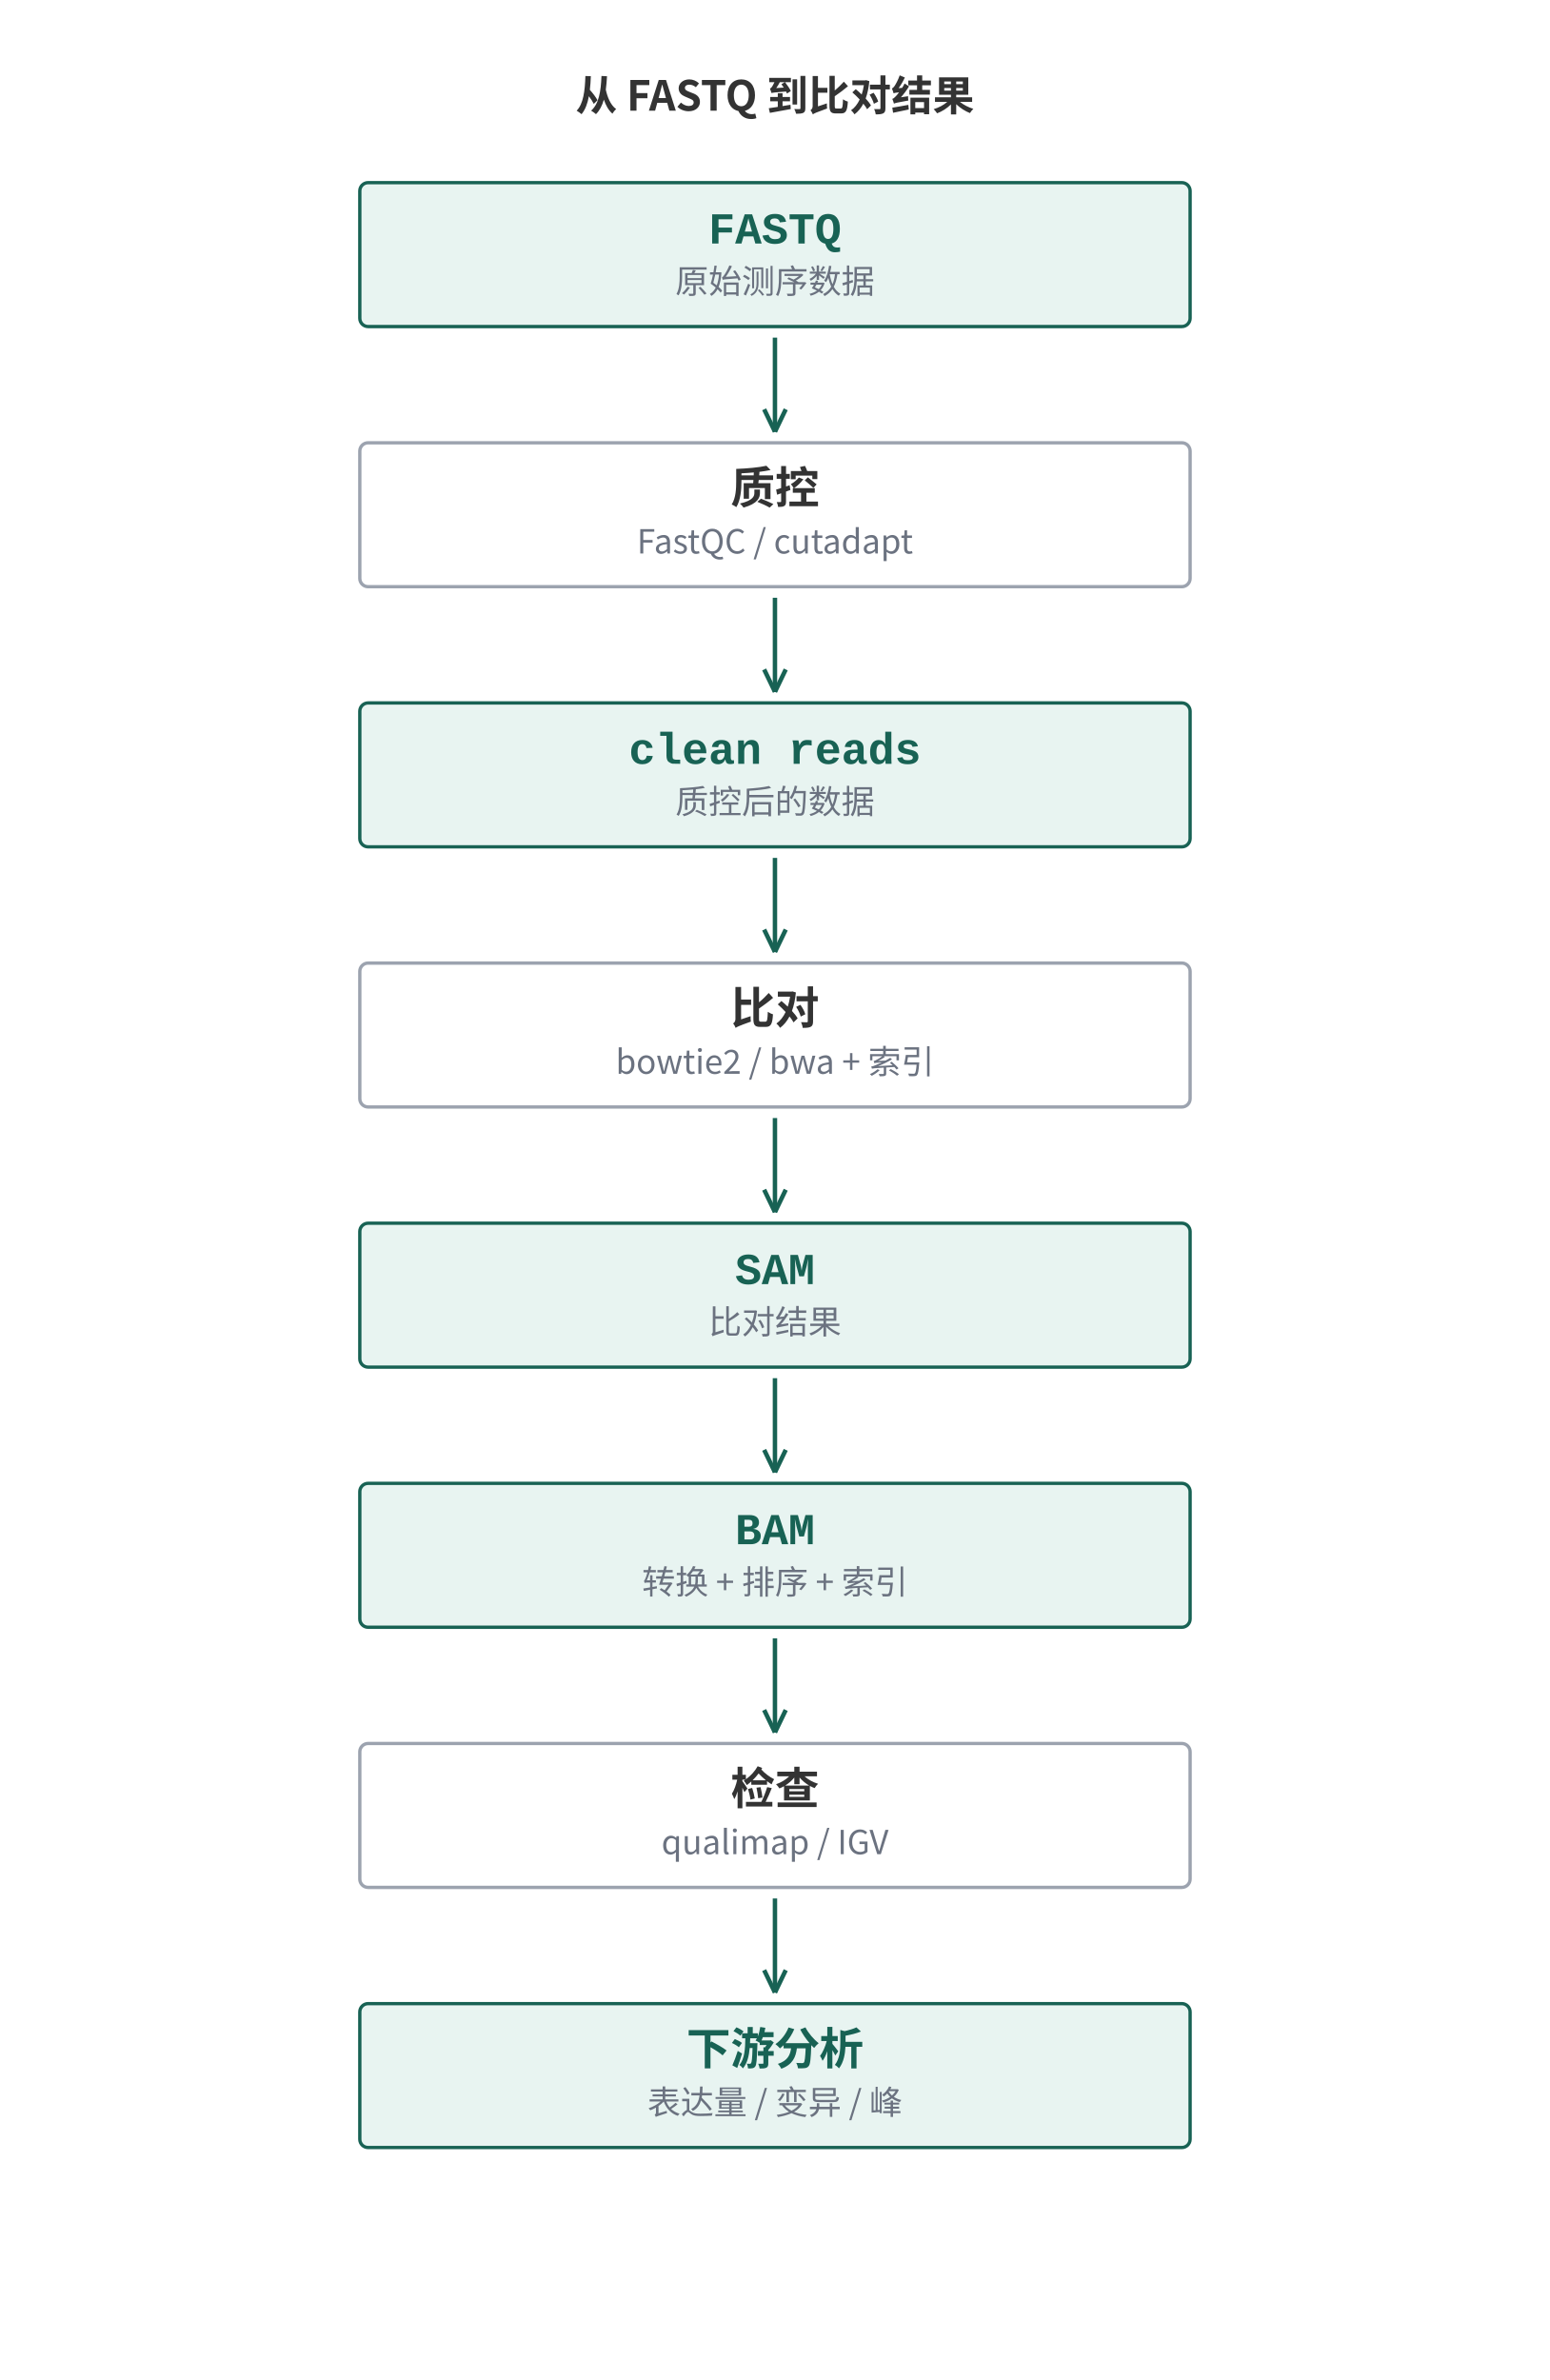
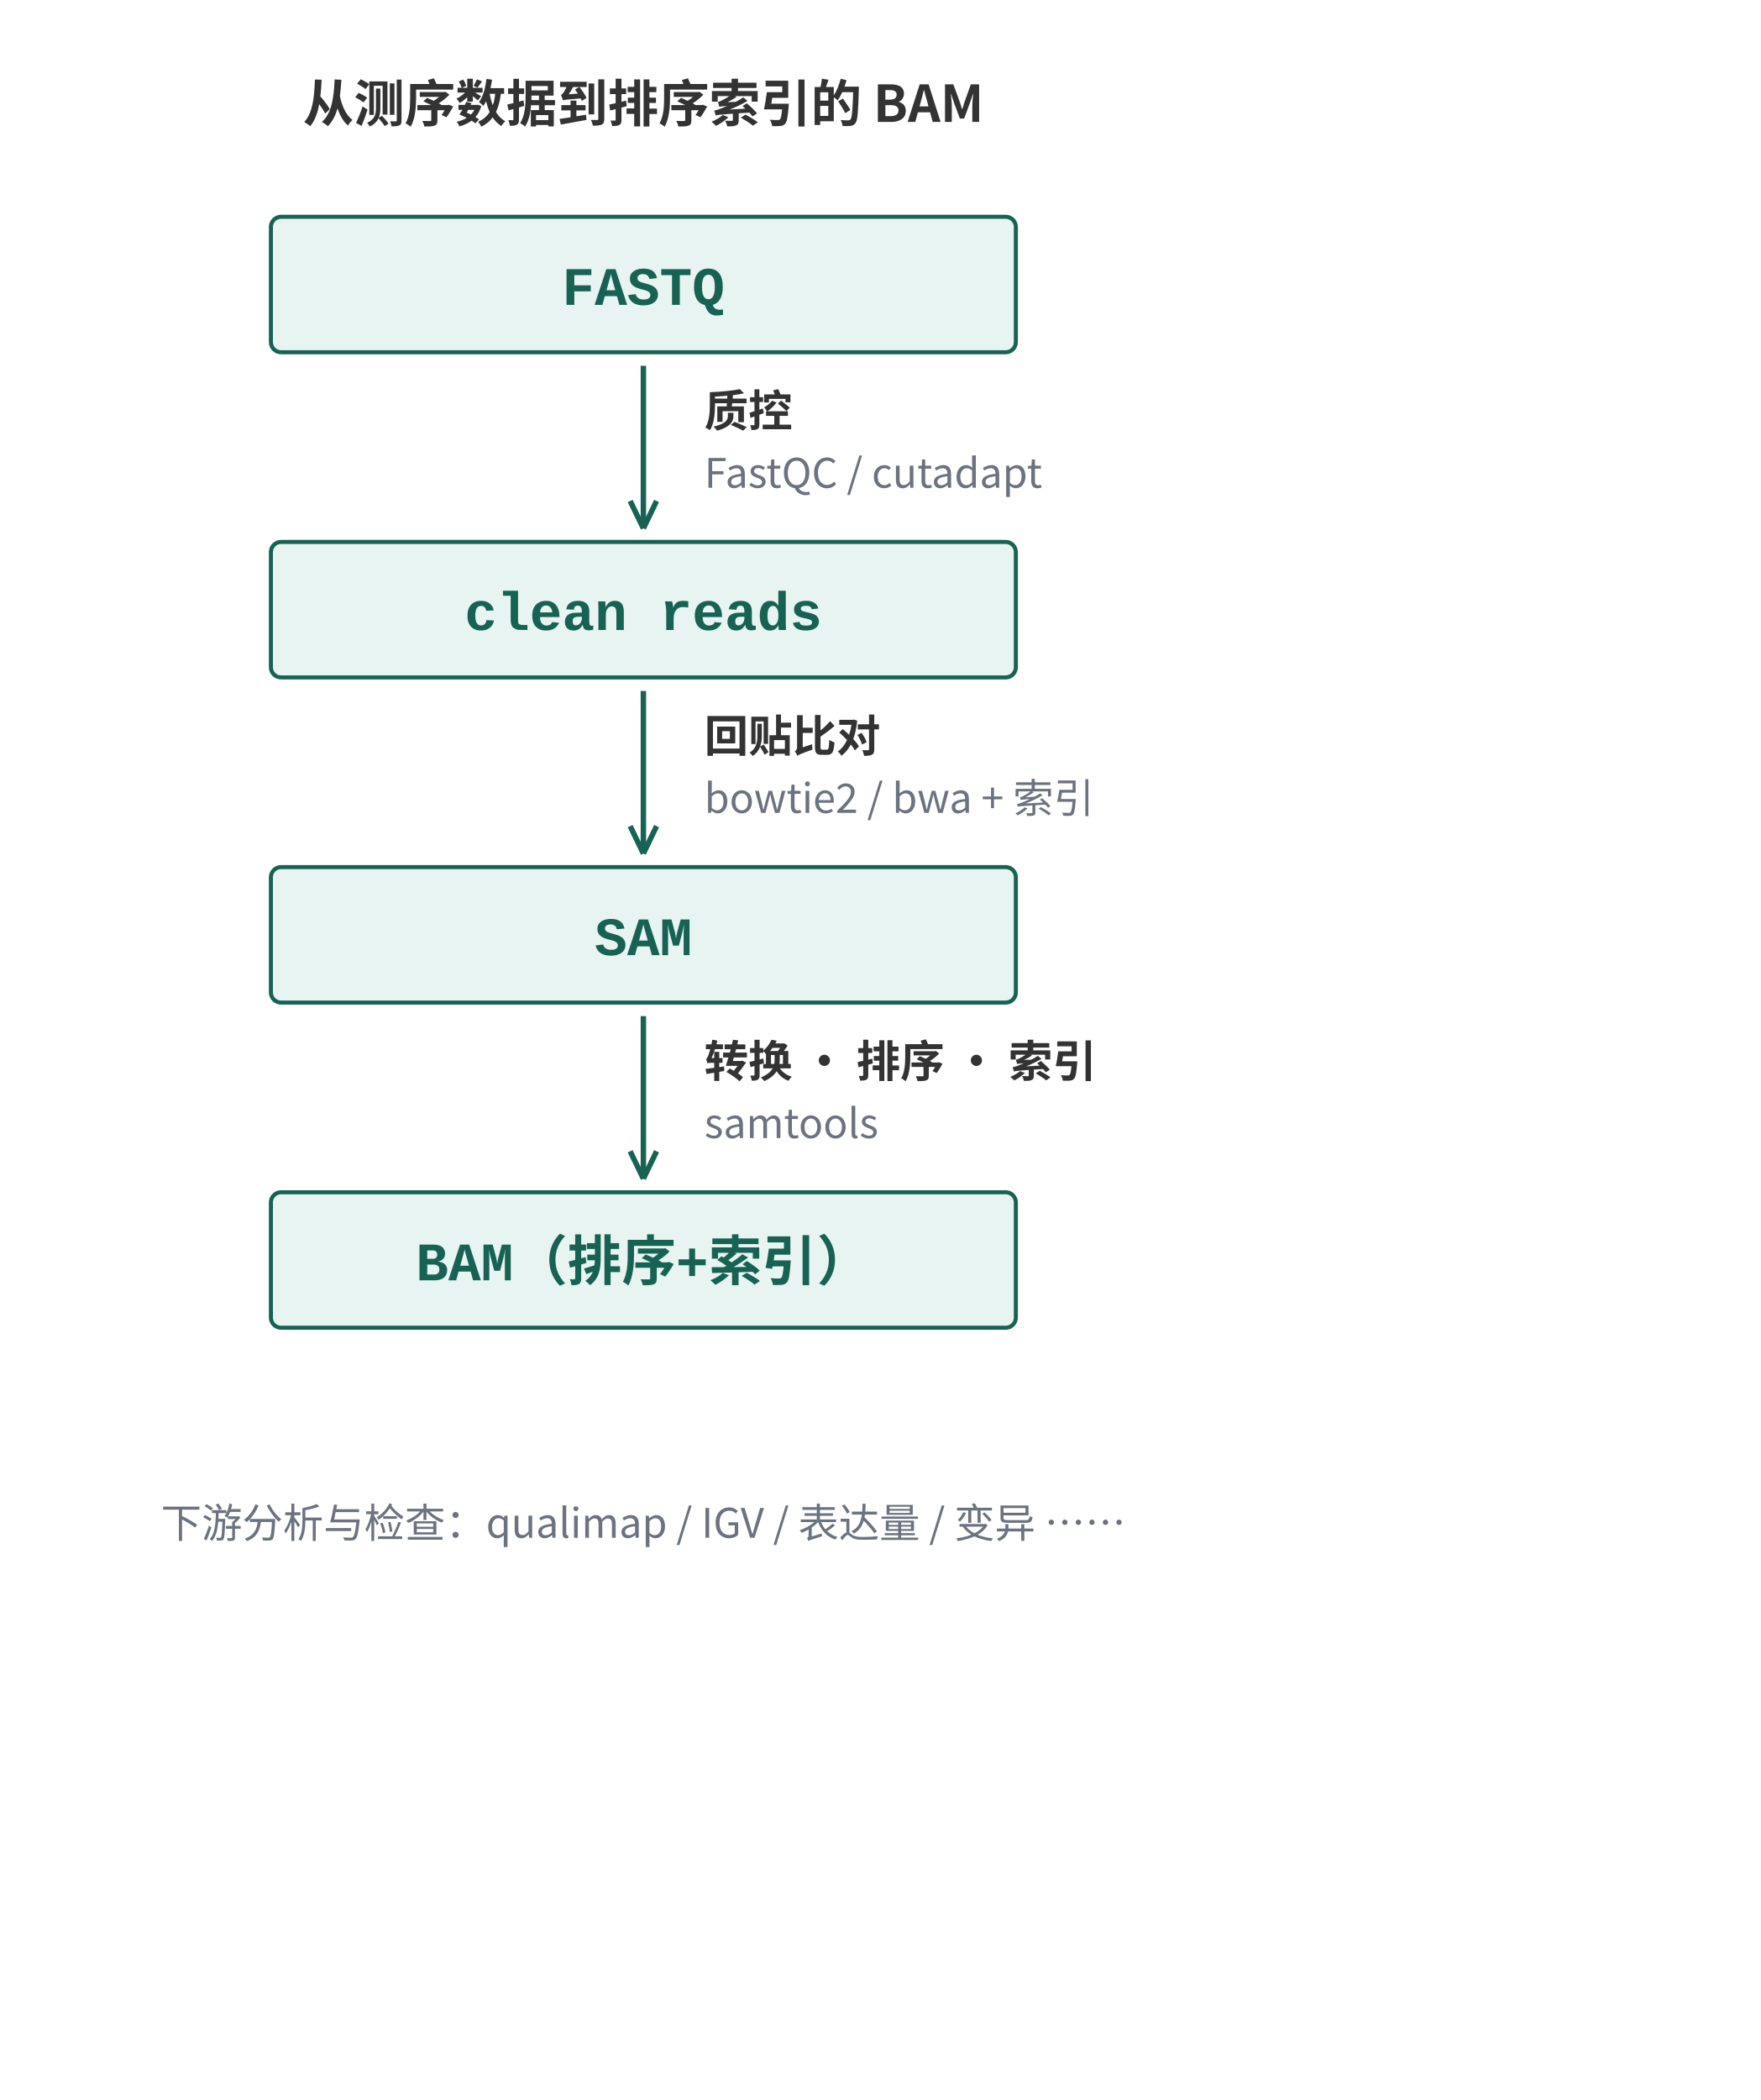
- <svg xmlns="http://www.w3.org/2000/svg" viewBox="0 0 560 860" role="img" aria-labelledby="t d">
-   <text x="280" y="40" font-family="'PingFang SC', 'Hiragino Sans GB', 'Microsoft YaHei', 'Noto Sans CJK SC', sans-serif" font-size="15" fill="#333333" font-weight="bold" text-anchor="middle">从 FASTQ 到比对结果</text>
-   <rect x="130" y="66" width="300" height="52" rx="3" fill="#e8f4f1" stroke="#186254" stroke-width="1.2" />
-   <text x="280" y="88" font-family="ui-monospace, 'SFMono-Regular', Menlo, Consolas, 'Liberation Mono', monospace" font-size="16" fill="#186254" font-weight="bold" text-anchor="middle">FASTQ</text>
-   <text x="280" y="106" font-family="'PingFang SC', 'Hiragino Sans GB', 'Microsoft YaHei', 'Noto Sans CJK SC', sans-serif" font-size="12" fill="#6b7280" font-weight="normal" text-anchor="middle">原始测序数据</text>
-   <rect x="130" y="160" width="300" height="52" rx="3" fill="none" stroke="#9ca3af" stroke-width="1.2" />
-   <text x="280" y="182" font-family="'PingFang SC', 'Hiragino Sans GB', 'Microsoft YaHei', 'Noto Sans CJK SC', sans-serif" font-size="16" fill="#333333" font-weight="bold" text-anchor="middle">质控</text>
-   <text x="280" y="200" font-family="'PingFang SC', 'Hiragino Sans GB', 'Microsoft YaHei', 'Noto Sans CJK SC', sans-serif" font-size="12" fill="#6b7280" font-weight="normal" text-anchor="middle">FastQC / cutadapt</text>
-   <rect x="130" y="254" width="300" height="52" rx="3" fill="#e8f4f1" stroke="#186254" stroke-width="1.2" />
-   <text x="280" y="276" font-family="ui-monospace, 'SFMono-Regular', Menlo, Consolas, 'Liberation Mono', monospace" font-size="16" fill="#186254" font-weight="bold" text-anchor="middle">clean reads</text>
-   <text x="280" y="294" font-family="'PingFang SC', 'Hiragino Sans GB', 'Microsoft YaHei', 'Noto Sans CJK SC', sans-serif" font-size="12" fill="#6b7280" font-weight="normal" text-anchor="middle">质控后的数据</text>
-   <rect x="130" y="348" width="300" height="52" rx="3" fill="none" stroke="#9ca3af" stroke-width="1.2" />
-   <text x="280" y="370" font-family="'PingFang SC', 'Hiragino Sans GB', 'Microsoft YaHei', 'Noto Sans CJK SC', sans-serif" font-size="16" fill="#333333" font-weight="bold" text-anchor="middle">比对</text>
-   <text x="280" y="388" font-family="'PingFang SC', 'Hiragino Sans GB', 'Microsoft YaHei', 'Noto Sans CJK SC', sans-serif" font-size="12" fill="#6b7280" font-weight="normal" text-anchor="middle">bowtie2 / bwa + 索引</text>
-   <rect x="130" y="442" width="300" height="52" rx="3" fill="#e8f4f1" stroke="#186254" stroke-width="1.2" />
-   <text x="280" y="464" font-family="ui-monospace, 'SFMono-Regular', Menlo, Consolas, 'Liberation Mono', monospace" font-size="16" fill="#186254" font-weight="bold" text-anchor="middle">SAM</text>
-   <text x="280" y="482" font-family="'PingFang SC', 'Hiragino Sans GB', 'Microsoft YaHei', 'Noto Sans CJK SC', sans-serif" font-size="12" fill="#6b7280" font-weight="normal" text-anchor="middle">比对结果</text>
-   <rect x="130" y="536" width="300" height="52" rx="3" fill="#e8f4f1" stroke="#186254" stroke-width="1.2" />
-   <text x="280" y="558" font-family="ui-monospace, 'SFMono-Regular', Menlo, Consolas, 'Liberation Mono', monospace" font-size="16" fill="#186254" font-weight="bold" text-anchor="middle">BAM</text>
-   <text x="280" y="576" font-family="'PingFang SC', 'Hiragino Sans GB', 'Microsoft YaHei', 'Noto Sans CJK SC', sans-serif" font-size="12" fill="#6b7280" font-weight="normal" text-anchor="middle">转换 + 排序 + 索引</text>
-   <rect x="130" y="630" width="300" height="52" rx="3" fill="none" stroke="#9ca3af" stroke-width="1.2" />
-   <text x="280" y="652" font-family="'PingFang SC', 'Hiragino Sans GB', 'Microsoft YaHei', 'Noto Sans CJK SC', sans-serif" font-size="16" fill="#333333" font-weight="bold" text-anchor="middle">检查</text>
-   <text x="280" y="670" font-family="'PingFang SC', 'Hiragino Sans GB', 'Microsoft YaHei', 'Noto Sans CJK SC', sans-serif" font-size="12" fill="#6b7280" font-weight="normal" text-anchor="middle">qualimap / IGV</text>
-   <rect x="130" y="724" width="300" height="52" rx="3" fill="#e8f4f1" stroke="#186254" stroke-width="1.2" />
-   <text x="280" y="746" font-family="ui-monospace, 'SFMono-Regular', Menlo, Consolas, 'Liberation Mono', monospace" font-size="16" fill="#186254" font-weight="bold" text-anchor="middle">下游分析</text>
-   <text x="280" y="764" font-family="'PingFang SC', 'Hiragino Sans GB', 'Microsoft YaHei', 'Noto Sans CJK SC', sans-serif" font-size="12" fill="#6b7280" font-weight="normal" text-anchor="middle">表达量 / 变异 / 峰</text>
-   <line x1="280" y1="122" x2="280" y2="156" stroke="#186254" stroke-width="1.6" />
-   <line x1="280.0" y1="156.0" x2="283.9" y2="147.9" stroke="#186254" stroke-width="1.6" />
-   <line x1="280.0" y1="156.0" x2="276.1" y2="147.9" stroke="#186254" stroke-width="1.6" />
-   <line x1="280" y1="216" x2="280" y2="250" stroke="#186254" stroke-width="1.6" />
-   <line x1="280.0" y1="250.0" x2="283.9" y2="241.9" stroke="#186254" stroke-width="1.6" />
-   <line x1="280.0" y1="250.0" x2="276.1" y2="241.9" stroke="#186254" stroke-width="1.6" />
-   <line x1="280" y1="310" x2="280" y2="344" stroke="#186254" stroke-width="1.6" />
-   <line x1="280.0" y1="344.0" x2="283.9" y2="335.9" stroke="#186254" stroke-width="1.6" />
-   <line x1="280.0" y1="344.0" x2="276.1" y2="335.9" stroke="#186254" stroke-width="1.6" />
-   <line x1="280" y1="404" x2="280" y2="438" stroke="#186254" stroke-width="1.6" />
-   <line x1="280.0" y1="438.0" x2="283.9" y2="429.9" stroke="#186254" stroke-width="1.6" />
-   <line x1="280.0" y1="438.0" x2="276.1" y2="429.9" stroke="#186254" stroke-width="1.6" />
-   <line x1="280" y1="498" x2="280" y2="532" stroke="#186254" stroke-width="1.6" />
-   <line x1="280.0" y1="532.0" x2="283.9" y2="523.9" stroke="#186254" stroke-width="1.6" />
-   <line x1="280.0" y1="532.0" x2="276.1" y2="523.9" stroke="#186254" stroke-width="1.6" />
-   <line x1="280" y1="592" x2="280" y2="626" stroke="#186254" stroke-width="1.6" />
-   <line x1="280.0" y1="626.0" x2="283.9" y2="617.9" stroke="#186254" stroke-width="1.6" />
-   <line x1="280.0" y1="626.0" x2="276.1" y2="617.9" stroke="#186254" stroke-width="1.6" />
-   <line x1="280" y1="686" x2="280" y2="720" stroke="#186254" stroke-width="1.6" />
-   <line x1="280.0" y1="720.0" x2="283.9" y2="711.9" stroke="#186254" stroke-width="1.6" />
-   <line x1="280.0" y1="720.0" x2="276.1" y2="711.9" stroke="#186254" stroke-width="1.6" />
+ <svg xmlns="http://www.w3.org/2000/svg" viewBox="0 0 520 620" role="img" aria-labelledby="t d">
+   <text x="190" y="36" font-family="'PingFang SC', 'Hiragino Sans GB', 'Microsoft YaHei', 'Noto Sans CJK SC', sans-serif" font-size="15" fill="#333333" font-weight="bold" text-anchor="middle">从测序数据到排序索引的 BAM</text>
+   <rect x="80" y="64" width="220" height="40" rx="3" fill="#e8f4f1" stroke="#186254" stroke-width="1.2" />
+   <text x="190" y="90" font-family="ui-monospace, 'SFMono-Regular', Menlo, Consolas, 'Liberation Mono', monospace" font-size="16" fill="#186254" font-weight="bold" text-anchor="middle">FASTQ</text>
+   <rect x="80" y="160" width="220" height="40" rx="3" fill="#e8f4f1" stroke="#186254" stroke-width="1.2" />
+   <text x="190" y="186" font-family="ui-monospace, 'SFMono-Regular', Menlo, Consolas, 'Liberation Mono', monospace" font-size="16" fill="#186254" font-weight="bold" text-anchor="middle">clean reads</text>
+   <rect x="80" y="256" width="220" height="40" rx="3" fill="#e8f4f1" stroke="#186254" stroke-width="1.2" />
+   <text x="190" y="282" font-family="ui-monospace, 'SFMono-Regular', Menlo, Consolas, 'Liberation Mono', monospace" font-size="16" fill="#186254" font-weight="bold" text-anchor="middle">SAM</text>
+   <rect x="80" y="352" width="220" height="40" rx="3" fill="#e8f4f1" stroke="#186254" stroke-width="1.2" />
+   <text x="190" y="378" font-family="ui-monospace, 'SFMono-Regular', Menlo, Consolas, 'Liberation Mono', monospace" font-size="16" fill="#186254" font-weight="bold" text-anchor="middle">BAM（排序+索引）</text>
+   <line x1="190" y1="108" x2="190" y2="156" stroke="#186254" stroke-width="1.6" />
+   <line x1="190.0" y1="156.0" x2="193.9" y2="147.9" stroke="#186254" stroke-width="1.6" />
+   <line x1="190.0" y1="156.0" x2="186.1" y2="147.9" stroke="#186254" stroke-width="1.6" />
+   <text x="208" y="126" font-family="'PingFang SC', 'Hiragino Sans GB', 'Microsoft YaHei', 'Noto Sans CJK SC', sans-serif" font-size="13" fill="#333333" font-weight="bold" text-anchor="start">质控</text>
+   <text x="208" y="144" font-family="'PingFang SC', 'Hiragino Sans GB', 'Microsoft YaHei', 'Noto Sans CJK SC', sans-serif" font-size="12" fill="#6b7280" font-weight="normal" text-anchor="start">FastQC / cutadapt</text>
+   <line x1="190" y1="204" x2="190" y2="252" stroke="#186254" stroke-width="1.6" />
+   <line x1="190.0" y1="252.0" x2="193.9" y2="243.9" stroke="#186254" stroke-width="1.6" />
+   <line x1="190.0" y1="252.0" x2="186.1" y2="243.9" stroke="#186254" stroke-width="1.6" />
+   <text x="208" y="222" font-family="'PingFang SC', 'Hiragino Sans GB', 'Microsoft YaHei', 'Noto Sans CJK SC', sans-serif" font-size="13" fill="#333333" font-weight="bold" text-anchor="start">回贴比对</text>
+   <text x="208" y="240" font-family="'PingFang SC', 'Hiragino Sans GB', 'Microsoft YaHei', 'Noto Sans CJK SC', sans-serif" font-size="12" fill="#6b7280" font-weight="normal" text-anchor="start">bowtie2 / bwa + 索引</text>
+   <line x1="190" y1="300" x2="190" y2="348" stroke="#186254" stroke-width="1.6" />
+   <line x1="190.0" y1="348.0" x2="193.9" y2="339.9" stroke="#186254" stroke-width="1.6" />
+   <line x1="190.0" y1="348.0" x2="186.1" y2="339.9" stroke="#186254" stroke-width="1.6" />
+   <text x="208" y="318" font-family="'PingFang SC', 'Hiragino Sans GB', 'Microsoft YaHei', 'Noto Sans CJK SC', sans-serif" font-size="13" fill="#333333" font-weight="bold" text-anchor="start">转换 · 排序 · 索引</text>
+   <text x="208" y="336" font-family="'PingFang SC', 'Hiragino Sans GB', 'Microsoft YaHei', 'Noto Sans CJK SC', sans-serif" font-size="12" fill="#6b7280" font-weight="normal" text-anchor="start">samtools</text>
+   <text x="190" y="454" font-family="'PingFang SC', 'Hiragino Sans GB', 'Microsoft YaHei', 'Noto Sans CJK SC', sans-serif" font-size="12" fill="#6b7280" font-weight="normal" text-anchor="middle">下游分析与检查：qualimap / IGV / 表达量 / 变异 ……</text>
</svg>
